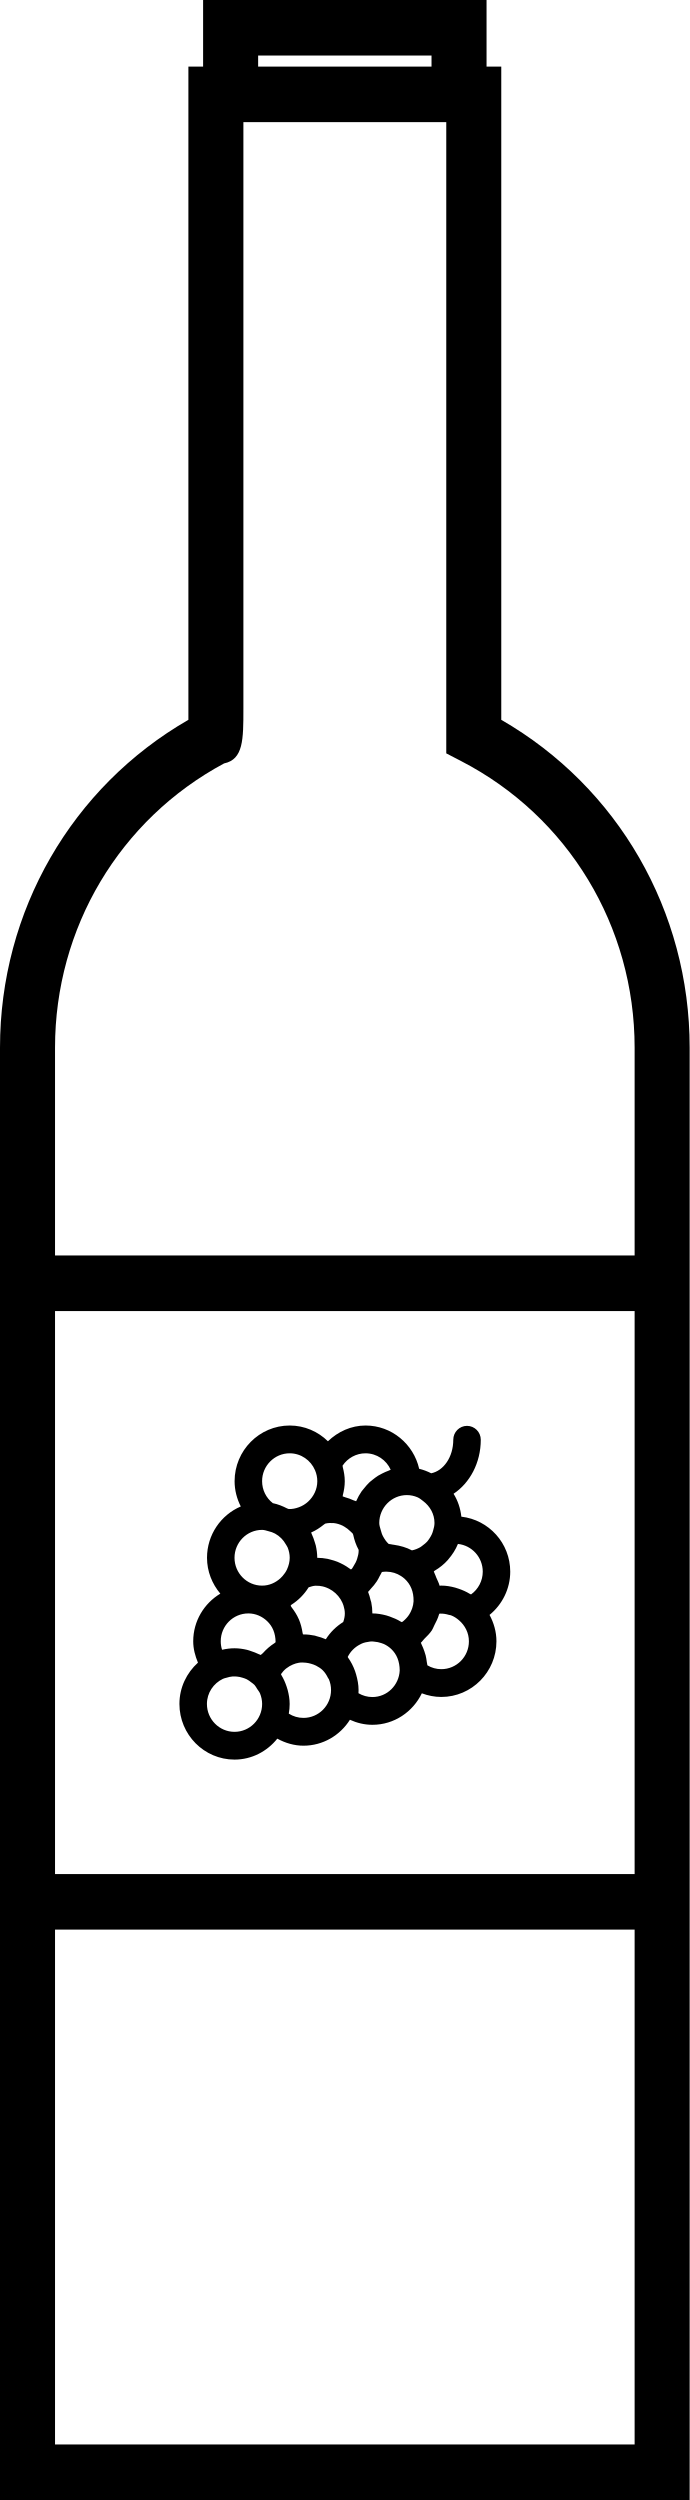
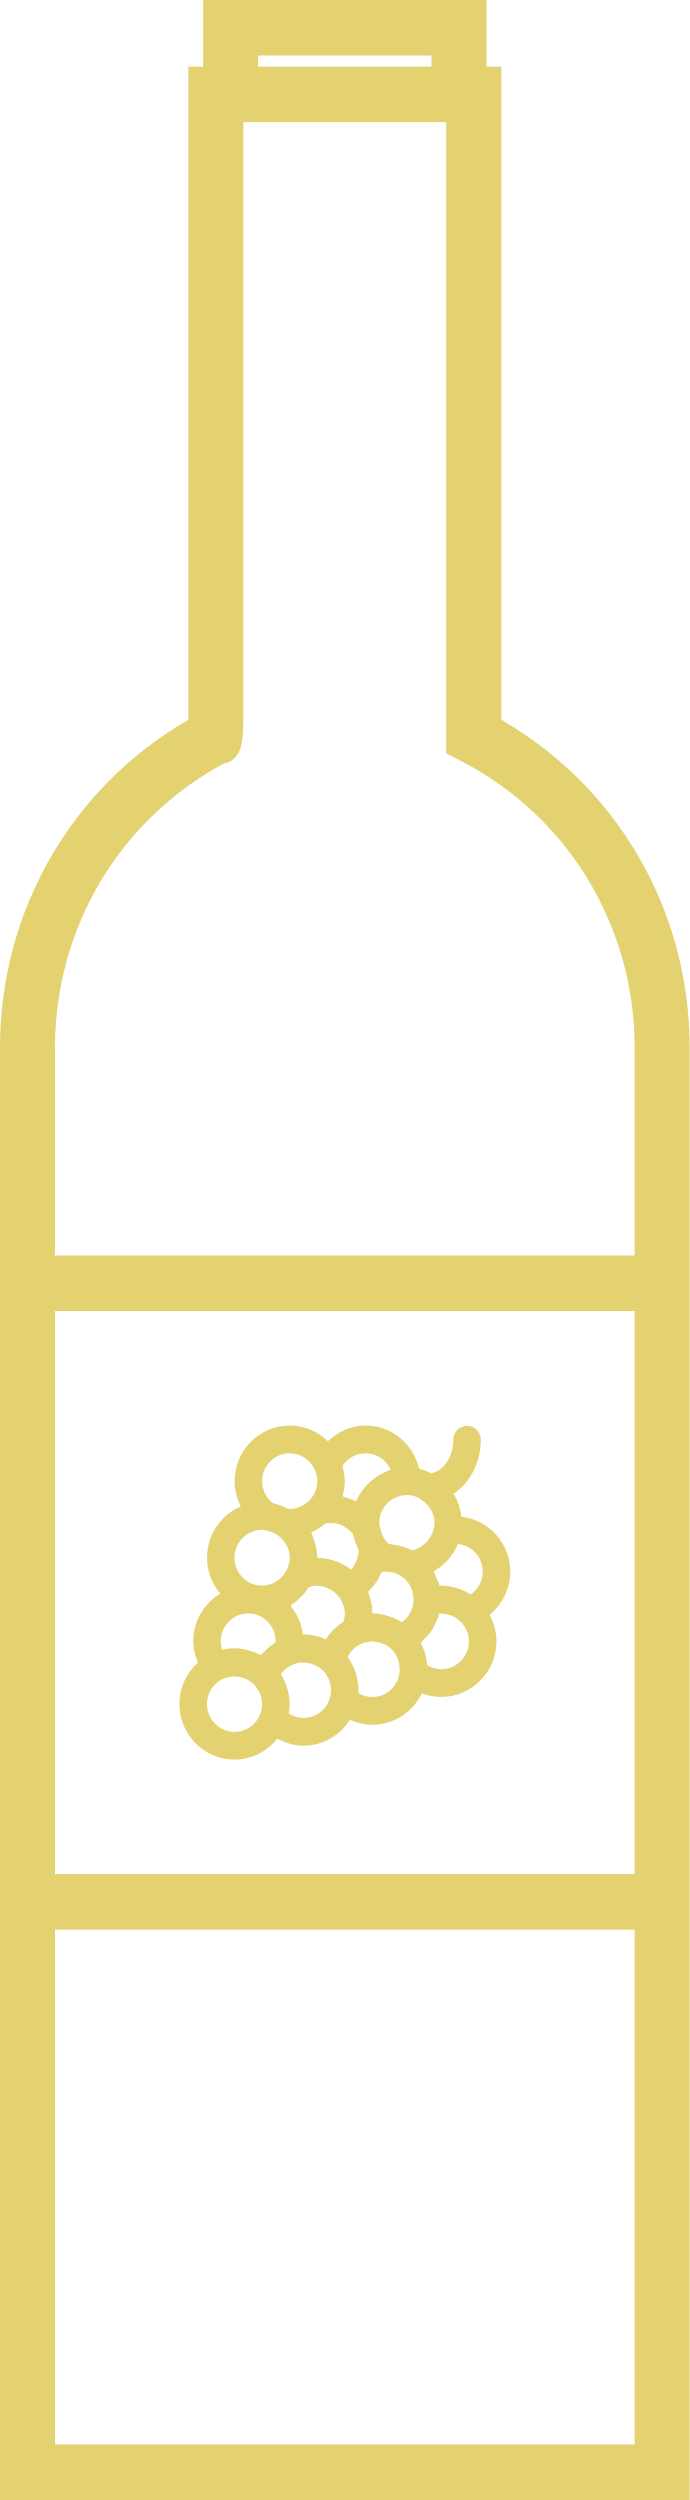
- <svg xmlns="http://www.w3.org/2000/svg" width="24px" height="87px" viewBox="0 0 24 87" version="1.1">
+ <svg xmlns="http://www.w3.org/2000/svg" width="16px" height="58px" viewBox="0 0 16 58" version="1.1">
  <defs />
  <g id="Page-1" stroke="none" stroke-width="1" fill="none" fill-rule="evenodd">
-     <g id="wine" fill="#000000" fill-rule="nonzero">
-       <path d="M17.444,25.05 L17.444,2.317 L16.932,2.317 L16.932,0 L7.068,0 L7.068,2.317 L6.556,2.317 L6.556,3.284 C6.556,3.284 6.556,21.557 6.556,25.05 C2.497,27.387 0,31.705 0,36.458 L0,43.691 L0,67.151 L0,87 L24,87 L24,67.151 L24,43.691 L24,36.458 C24,31.705 21.503,27.388 17.444,25.05 Z M8.983,1.933 L15.017,1.933 L15.017,2.317 L8.983,2.317 L8.983,1.933 Z M22.085,85.067 L1.915,85.067 L1.915,67.151 L22.085,67.151 L22.085,85.067 Z M22.085,65.218 L1.915,65.218 L1.915,45.625 L22.085,45.625 L22.085,65.218 Z M22.085,43.691 L1.915,43.691 L1.915,36.458 C1.915,32.291 4.164,28.518 7.798,26.567 C8.47,26.426 8.47,25.735 8.47,24.666 L8.47,4.25 L15.53,4.25 L15.53,26.217 L16.05,26.487 C19.773,28.413 22.085,32.233 22.085,36.458 L22.085,43.691 Z M8.161,61.234 C8.764,61.234 9.297,60.946 9.65,60.505 C9.929,60.658 10.239,60.75 10.561,60.75 C11.241,60.75 11.836,60.389 12.177,59.848 C12.421,59.959 12.685,60.023 12.96,60.023 C13.718,60.023 14.368,59.573 14.68,58.927 C14.895,59.009 15.125,59.054 15.358,59.054 C16.415,59.054 17.276,58.185 17.276,57.117 C17.276,56.784 17.184,56.474 17.036,56.199 C17.48,55.837 17.756,55.288 17.756,54.694 C17.756,53.701 17.01,52.889 16.055,52.78 C16.023,52.49 15.931,52.219 15.784,51.983 C16.346,51.61 16.731,50.912 16.731,50.103 C16.731,49.837 16.517,49.62 16.252,49.62 C15.988,49.62 15.774,49.837 15.774,50.103 C15.774,50.706 15.436,51.184 15.006,51.27 C14.873,51.203 14.734,51.149 14.587,51.114 C14.391,50.254 13.63,49.608 12.721,49.608 C12.22,49.608 11.763,49.82 11.412,50.156 C11.068,49.818 10.598,49.608 10.082,49.608 C9.025,49.608 8.164,50.477 8.164,51.546 C8.164,51.859 8.243,52.157 8.379,52.425 C7.689,52.719 7.204,53.408 7.204,54.211 C7.204,54.688 7.383,55.12 7.667,55.459 C7.105,55.797 6.724,56.41 6.724,57.117 C6.724,57.378 6.791,57.625 6.889,57.86 C6.496,58.215 6.244,58.725 6.244,59.297 C6.244,60.365 7.104,61.234 8.161,61.234 Z M10.561,59.783 C10.377,59.783 10.202,59.731 10.05,59.635 C10.07,59.523 10.08,59.411 10.08,59.298 C10.08,59.128 10.051,58.966 10.01,58.809 C9.999,58.769 9.987,58.73 9.973,58.69 C9.927,58.553 9.87,58.422 9.796,58.301 C9.789,58.288 9.786,58.273 9.778,58.26 C9.828,58.189 9.884,58.124 9.951,58.069 C9.958,58.063 9.967,58.059 9.973,58.053 C10.039,58.002 10.112,57.959 10.191,57.926 C10.259,57.897 10.329,57.875 10.401,57.864 C10.482,57.85 10.565,57.854 10.648,57.863 C10.709,57.869 10.765,57.882 10.821,57.898 C10.881,57.915 10.94,57.935 10.998,57.964 C11.081,58.009 11.162,58.056 11.228,58.122 C11.309,58.201 11.367,58.295 11.415,58.393 C11.423,58.409 11.437,58.42 11.444,58.436 C11.494,58.555 11.52,58.681 11.52,58.814 C11.521,59.349 11.091,59.783 10.561,59.783 Z M11.944,56.446 C11.703,56.598 11.494,56.799 11.339,57.046 C11.338,57.045 11.335,57.045 11.333,57.044 C11.231,56.999 11.124,56.965 11.014,56.938 C10.995,56.933 10.977,56.924 10.958,56.92 C10.83,56.893 10.697,56.878 10.56,56.878 C10.554,56.878 10.549,56.878 10.544,56.878 C10.542,56.859 10.532,56.843 10.53,56.825 C10.505,56.66 10.464,56.502 10.401,56.353 C10.4,56.35 10.398,56.347 10.396,56.344 C10.332,56.196 10.245,56.062 10.148,55.935 C10.136,55.92 10.129,55.9 10.117,55.885 C10.119,55.877 10.121,55.868 10.124,55.861 C10.132,55.856 10.139,55.847 10.147,55.841 C10.383,55.69 10.585,55.486 10.735,55.247 C10.737,55.244 10.74,55.241 10.742,55.238 C10.82,55.212 10.898,55.188 10.979,55.183 C10.984,55.183 10.99,55.184 10.997,55.184 C11.077,55.181 11.157,55.191 11.233,55.208 C11.281,55.219 11.326,55.235 11.372,55.253 C11.399,55.263 11.425,55.275 11.45,55.288 C11.614,55.371 11.753,55.498 11.852,55.655 C11.874,55.691 11.894,55.727 11.912,55.767 C11.928,55.806 11.945,55.841 11.956,55.882 C11.982,55.967 12,56.056 12,56.15 C12.001,56.246 11.979,56.346 11.944,56.446 Z M12.959,59.057 C12.787,59.057 12.62,59.01 12.475,58.924 C12.477,58.886 12.478,58.85 12.478,58.813 C12.478,58.623 12.441,58.443 12.392,58.269 C12.38,58.229 12.37,58.19 12.355,58.152 C12.295,57.985 12.214,57.828 12.113,57.686 C12.108,57.678 12.106,57.669 12.101,57.662 L12.101,57.661 C12.192,57.474 12.344,57.322 12.527,57.228 C12.567,57.207 12.606,57.187 12.649,57.173 C12.7,57.155 12.751,57.147 12.803,57.139 C12.841,57.133 12.878,57.124 12.917,57.122 C12.952,57.12 12.986,57.126 13.02,57.129 C13.107,57.135 13.189,57.152 13.268,57.179 C13.299,57.19 13.331,57.199 13.36,57.212 C13.454,57.257 13.54,57.314 13.615,57.385 C13.804,57.565 13.907,57.808 13.91,58.132 C13.886,58.645 13.473,59.057 12.959,59.057 Z M14.391,55.735 C14.386,55.813 14.37,55.89 14.346,55.962 C14.342,55.979 14.335,55.994 14.328,56.01 C14.306,56.07 14.277,56.126 14.244,56.179 C14.231,56.2 14.216,56.221 14.201,56.242 C14.169,56.284 14.133,56.324 14.095,56.361 C14.072,56.383 14.05,56.405 14.025,56.424 C14.012,56.434 13.997,56.442 13.984,56.45 C13.971,56.443 13.957,56.44 13.945,56.432 C13.826,56.359 13.697,56.302 13.562,56.255 C13.522,56.242 13.484,56.229 13.444,56.217 C13.288,56.176 13.127,56.147 12.959,56.147 C12.958,56.147 12.958,56.147 12.958,56.146 C12.958,56.013 12.945,55.883 12.919,55.757 C12.914,55.732 12.902,55.708 12.896,55.683 C12.873,55.585 12.847,55.49 12.809,55.398 C12.811,55.396 12.813,55.393 12.816,55.391 C12.849,55.36 12.874,55.321 12.905,55.288 C12.981,55.207 13.053,55.123 13.114,55.028 C13.154,54.969 13.183,54.907 13.215,54.844 C13.239,54.796 13.27,54.754 13.29,54.705 C13.347,54.694 13.402,54.694 13.458,54.694 C13.635,54.697 13.806,54.749 13.957,54.847 C14.001,54.876 14.044,54.907 14.083,54.943 C14.286,55.13 14.399,55.384 14.392,55.723 C14.392,55.728 14.392,55.732 14.391,55.735 Z M15.358,58.087 C15.186,58.087 15.019,58.041 14.873,57.953 C14.87,57.915 14.858,57.878 14.853,57.84 C14.843,57.762 14.831,57.685 14.813,57.609 C14.8,57.56 14.784,57.512 14.768,57.464 C14.741,57.384 14.709,57.307 14.673,57.232 C14.662,57.211 14.658,57.188 14.646,57.167 C14.692,57.128 14.722,57.075 14.765,57.033 C14.86,56.939 14.956,56.846 15.03,56.734 C15.065,56.68 15.085,56.617 15.115,56.559 C15.178,56.438 15.24,56.317 15.277,56.184 C15.279,56.175 15.286,56.167 15.287,56.158 C15.299,56.157 15.31,56.155 15.319,56.154 C15.425,56.15 15.527,56.169 15.623,56.198 C15.645,56.205 15.67,56.203 15.692,56.212 C15.795,56.251 15.889,56.312 15.974,56.386 C16.181,56.563 16.318,56.823 16.318,57.117 C16.319,57.652 15.889,58.087 15.358,58.087 Z M15.585,54.287 C15.592,54.279 15.598,54.27 15.605,54.262 C15.741,54.103 15.857,53.926 15.936,53.729 C16.421,53.779 16.8,54.192 16.8,54.694 C16.8,55.012 16.643,55.307 16.392,55.486 C16.378,55.476 16.361,55.473 16.345,55.464 C16.226,55.391 16.097,55.334 15.962,55.288 C15.922,55.274 15.884,55.261 15.844,55.25 C15.688,55.208 15.527,55.179 15.359,55.179 C15.358,55.179 15.335,55.18 15.298,55.183 C15.273,55.086 15.223,54.997 15.184,54.904 C15.162,54.855 15.149,54.802 15.124,54.756 C15.112,54.734 15.108,54.709 15.096,54.686 C15.108,54.679 15.116,54.667 15.129,54.659 C15.298,54.559 15.454,54.435 15.585,54.287 Z M14.159,52.029 C14.288,52.029 14.411,52.056 14.523,52.103 C14.601,52.136 14.665,52.19 14.732,52.242 C14.962,52.418 15.12,52.685 15.12,52.999 C15.12,53.092 15.098,53.178 15.073,53.262 C15.061,53.307 15.047,53.35 15.028,53.392 C15.004,53.445 14.974,53.494 14.942,53.543 C14.916,53.58 14.892,53.618 14.862,53.651 C14.82,53.697 14.77,53.735 14.72,53.773 C14.689,53.796 14.66,53.823 14.627,53.842 C14.537,53.893 14.44,53.933 14.335,53.953 C14.141,53.849 13.929,53.791 13.712,53.759 C13.695,53.757 13.679,53.753 13.662,53.752 C13.617,53.746 13.573,53.731 13.527,53.73 C13.442,53.655 13.381,53.559 13.328,53.462 C13.291,53.395 13.271,53.321 13.251,53.249 C13.229,53.168 13.198,53.087 13.198,53.001 C13.199,52.464 13.629,52.029 14.159,52.029 Z M12.72,50.575 C13.11,50.575 13.446,50.81 13.596,51.147 C13.568,51.156 13.544,51.171 13.517,51.182 C13.442,51.209 13.369,51.242 13.297,51.279 C13.249,51.303 13.202,51.327 13.157,51.355 C13.088,51.399 13.024,51.448 12.961,51.499 C12.921,51.531 12.881,51.561 12.844,51.597 C12.781,51.658 12.725,51.725 12.669,51.795 C12.641,51.83 12.611,51.861 12.586,51.896 C12.514,52.001 12.451,52.112 12.4,52.23 C12.398,52.235 12.394,52.239 12.393,52.243 C12.368,52.23 12.338,52.226 12.312,52.215 C12.213,52.169 12.112,52.132 12.006,52.103 C11.978,52.096 11.953,52.08 11.925,52.074 C11.93,52.058 11.928,52.041 11.932,52.024 C11.971,51.87 11.998,51.712 11.998,51.546 C11.998,51.376 11.969,51.215 11.929,51.058 C11.924,51.041 11.927,51.023 11.921,51.005 C12.1,50.739 12.396,50.575 12.72,50.575 Z M11.324,53.02 C11.424,52.998 11.523,52.996 11.619,53.004 C11.723,53.015 11.824,53.047 11.918,53.091 C11.941,53.102 11.962,53.115 11.984,53.128 C12.057,53.17 12.125,53.223 12.188,53.285 C12.217,53.315 12.252,53.34 12.279,53.374 C12.28,53.388 12.289,53.399 12.292,53.412 C12.331,53.594 12.391,53.77 12.479,53.931 C12.479,53.932 12.479,53.933 12.48,53.934 C12.48,53.946 12.481,53.957 12.481,53.969 C12.481,54.065 12.456,54.154 12.429,54.243 C12.402,54.334 12.359,54.416 12.307,54.495 C12.287,54.526 12.273,54.56 12.25,54.588 C12.239,54.6 12.224,54.606 12.213,54.618 C12.194,54.603 12.173,54.593 12.155,54.579 C12.122,54.555 12.088,54.533 12.054,54.51 C11.987,54.468 11.918,54.43 11.847,54.397 C11.812,54.381 11.778,54.364 11.742,54.35 C11.663,54.319 11.583,54.295 11.501,54.274 C11.467,54.266 11.434,54.255 11.4,54.248 C11.282,54.226 11.162,54.212 11.041,54.212 C11.039,54.212 11.04,54.212 11.04,54.212 C11.04,54.064 11.02,53.922 10.989,53.783 C10.98,53.747 10.967,53.713 10.957,53.677 C10.927,53.576 10.892,53.476 10.847,53.382 C10.84,53.366 10.837,53.347 10.828,53.331 C10.99,53.261 11.136,53.164 11.271,53.055 C11.287,53.039 11.308,53.033 11.324,53.02 Z M10.081,50.575 C10.476,50.575 10.815,50.818 10.962,51.162 C11.015,51.284 11.042,51.413 11.042,51.546 C11.042,51.827 10.916,52.078 10.724,52.255 C10.628,52.343 10.518,52.411 10.399,52.453 C10.288,52.494 10.17,52.519 10.047,52.514 C10.03,52.505 10.01,52.504 9.993,52.494 C9.836,52.413 9.672,52.346 9.494,52.31 C9.259,52.127 9.121,51.847 9.121,51.545 C9.12,51.011 9.551,50.575 10.081,50.575 Z M9.121,53.24 C9.201,53.24 9.273,53.267 9.347,53.287 C9.426,53.306 9.501,53.33 9.572,53.369 C9.733,53.458 9.862,53.588 9.951,53.75 C9.971,53.786 9.997,53.819 10.013,53.859 C10.056,53.97 10.082,54.087 10.082,54.21 C10.082,54.349 10.047,54.485 9.987,54.617 C9.948,54.701 9.894,54.777 9.834,54.846 C9.809,54.874 9.784,54.901 9.756,54.926 C9.587,55.08 9.367,55.18 9.121,55.18 C8.592,55.18 8.161,54.745 8.161,54.211 C8.161,53.676 8.591,53.24 9.121,53.24 Z M8.642,56.147 C8.896,56.147 9.124,56.251 9.296,56.415 C9.484,56.593 9.588,56.834 9.591,57.149 C9.577,57.158 9.567,57.173 9.553,57.181 C9.401,57.278 9.267,57.396 9.146,57.531 C9.125,57.554 9.095,57.569 9.074,57.593 C9.051,57.58 9.026,57.576 9.002,57.564 C8.915,57.522 8.825,57.487 8.731,57.457 C8.686,57.442 8.643,57.425 8.596,57.414 C8.456,57.381 8.311,57.36 8.162,57.36 C8.019,57.36 7.881,57.378 7.747,57.408 C7.74,57.409 7.733,57.409 7.727,57.41 C7.697,57.317 7.682,57.217 7.682,57.116 C7.681,56.582 8.111,56.147 8.642,56.147 Z M7.757,58.424 C7.798,58.404 7.843,58.396 7.887,58.384 C7.954,58.363 8.023,58.346 8.095,58.341 C8.147,58.338 8.198,58.34 8.249,58.345 C8.314,58.351 8.377,58.364 8.437,58.384 C8.488,58.399 8.537,58.415 8.585,58.438 C8.645,58.468 8.696,58.508 8.747,58.548 C8.784,58.577 8.826,58.602 8.858,58.638 C8.896,58.679 8.92,58.73 8.951,58.777 C8.984,58.829 9.027,58.877 9.05,58.934 C9.096,59.049 9.122,59.172 9.122,59.298 C9.122,59.833 8.692,60.268 8.161,60.268 C7.632,60.268 7.201,59.833 7.201,59.298 C7.201,58.91 7.431,58.58 7.757,58.424 Z" id="Shape" />
+     <g id="wine" fill="#E3D26F" fill-rule="nonzero">
+       <path d="M11.63,16.7 L11.63,1.545 L11.288,1.545 L11.288,0 L4.712,0 L4.712,1.545 L4.37,1.545 L4.37,2.189 C4.37,2.189 4.37,14.371 4.37,16.7 C1.664,18.258 0,21.136 0,24.305 L0,29.128 L0,44.768 L0,58 L16,58 L16,44.768 L16,29.128 L16,24.305 C16,21.136 14.336,18.258 11.63,16.7 Z M5.988,1.289 L10.012,1.289 L10.012,1.545 L5.988,1.545 L5.988,1.289 Z M14.724,56.711 L1.276,56.711 L1.276,44.768 L14.724,44.768 L14.724,56.711 Z M14.724,43.479 L1.276,43.479 L1.276,30.416 L14.724,30.416 L14.724,43.479 Z M14.724,29.128 L1.276,29.128 L1.276,24.305 C1.276,21.528 2.776,19.012 5.199,17.711 C5.647,17.617 5.647,17.156 5.647,16.444 L5.647,2.834 L10.353,2.834 L10.353,17.478 L10.7,17.658 C13.182,18.942 14.724,21.489 14.724,24.305 L14.724,29.128 Z M5.441,40.823 C5.843,40.823 6.198,40.631 6.433,40.336 C6.62,40.439 6.826,40.5 7.041,40.5 C7.494,40.5 7.891,40.259 8.118,39.899 C8.281,39.973 8.457,40.015 8.64,40.015 C9.146,40.015 9.579,39.715 9.786,39.285 C9.93,39.339 10.083,39.369 10.239,39.369 C10.943,39.369 11.517,38.79 11.517,38.078 C11.517,37.856 11.456,37.649 11.358,37.466 C11.653,37.224 11.838,36.858 11.838,36.463 C11.838,35.801 11.34,35.259 10.703,35.187 C10.682,34.993 10.621,34.813 10.523,34.655 C10.897,34.407 11.154,33.942 11.154,33.402 C11.154,33.224 11.011,33.08 10.835,33.08 C10.659,33.08 10.516,33.224 10.516,33.402 C10.516,33.804 10.291,34.123 10.004,34.18 C9.915,34.136 9.823,34.099 9.724,34.076 C9.594,33.503 9.087,33.072 8.481,33.072 C8.147,33.072 7.842,33.213 7.608,33.437 C7.378,33.212 7.066,33.072 6.721,33.072 C6.016,33.072 5.443,33.652 5.443,34.364 C5.443,34.573 5.496,34.771 5.586,34.95 C5.126,35.146 4.803,35.606 4.803,36.14 C4.803,36.459 4.922,36.747 5.111,36.972 C4.737,37.198 4.483,37.607 4.483,38.078 C4.483,38.252 4.527,38.417 4.593,38.573 C4.331,38.81 4.162,39.15 4.162,39.532 C4.162,40.244 4.736,40.823 5.441,40.823 Z M7.041,39.856 C6.918,39.856 6.801,39.821 6.7,39.756 C6.713,39.682 6.72,39.608 6.72,39.532 C6.72,39.419 6.701,39.31 6.673,39.206 C6.666,39.179 6.658,39.153 6.649,39.127 C6.618,39.035 6.58,38.948 6.531,38.867 C6.526,38.859 6.524,38.848 6.519,38.84 C6.552,38.793 6.59,38.749 6.634,38.712 C6.639,38.709 6.644,38.706 6.649,38.702 C6.693,38.668 6.741,38.64 6.794,38.617 C6.839,38.598 6.886,38.584 6.934,38.576 C6.988,38.567 7.043,38.569 7.099,38.575 C7.139,38.579 7.177,38.588 7.214,38.598 C7.254,38.61 7.293,38.623 7.332,38.643 C7.387,38.672 7.442,38.704 7.486,38.748 C7.539,38.801 7.578,38.863 7.61,38.929 C7.615,38.939 7.625,38.946 7.629,38.957 C7.662,39.037 7.68,39.121 7.68,39.209 C7.681,39.566 7.394,39.856 7.041,39.856 Z M7.963,37.63 C7.802,37.732 7.662,37.866 7.56,38.031 C7.558,38.03 7.556,38.03 7.555,38.029 C7.488,37.999 7.416,37.976 7.343,37.958 C7.33,37.955 7.318,37.949 7.306,37.947 C7.22,37.929 7.131,37.918 7.04,37.918 C7.036,37.918 7.032,37.918 7.029,37.918 C7.028,37.906 7.022,37.895 7.02,37.883 C7.003,37.773 6.976,37.668 6.934,37.569 C6.934,37.567 6.932,37.565 6.931,37.563 C6.888,37.464 6.83,37.375 6.765,37.29 C6.757,37.28 6.753,37.267 6.745,37.257 C6.746,37.251 6.747,37.246 6.749,37.241 C6.755,37.237 6.759,37.231 6.764,37.228 C6.922,37.126 7.057,36.99 7.157,36.831 C7.158,36.829 7.16,36.827 7.161,36.825 C7.213,36.808 7.265,36.792 7.319,36.789 C7.323,36.789 7.327,36.789 7.331,36.789 C7.385,36.787 7.438,36.794 7.489,36.806 C7.521,36.813 7.551,36.824 7.581,36.835 C7.599,36.842 7.616,36.85 7.634,36.859 C7.743,36.914 7.835,36.999 7.901,37.103 C7.916,37.127 7.929,37.152 7.941,37.178 C7.952,37.204 7.964,37.228 7.971,37.255 C7.988,37.311 8,37.371 8,37.433 C8.001,37.498 7.986,37.564 7.963,37.63 Z M8.639,39.371 C8.525,39.371 8.414,39.34 8.317,39.283 C8.318,39.258 8.318,39.233 8.318,39.209 C8.318,39.082 8.294,38.962 8.261,38.846 C8.253,38.819 8.246,38.794 8.237,38.768 C8.197,38.656 8.143,38.552 8.075,38.457 C8.072,38.452 8.071,38.446 8.067,38.441 L8.068,38.44 C8.128,38.316 8.229,38.215 8.351,38.152 C8.378,38.138 8.404,38.125 8.433,38.115 C8.467,38.103 8.501,38.098 8.535,38.092 C8.561,38.089 8.585,38.083 8.611,38.082 C8.634,38.08 8.657,38.084 8.68,38.086 C8.738,38.09 8.793,38.101 8.846,38.12 C8.866,38.127 8.887,38.132 8.907,38.141 C8.969,38.171 9.027,38.209 9.077,38.257 C9.202,38.377 9.271,38.538 9.273,38.755 C9.257,39.097 8.982,39.371 8.639,39.371 Z M9.594,37.157 C9.59,37.209 9.58,37.26 9.564,37.308 C9.561,37.319 9.557,37.329 9.552,37.34 C9.537,37.38 9.518,37.417 9.496,37.453 C9.487,37.467 9.477,37.481 9.467,37.494 C9.446,37.523 9.422,37.549 9.396,37.574 C9.381,37.589 9.366,37.603 9.35,37.616 C9.342,37.623 9.331,37.628 9.322,37.634 C9.314,37.628 9.305,37.627 9.297,37.621 C9.217,37.572 9.132,37.534 9.042,37.503 C9.015,37.494 8.989,37.486 8.962,37.478 C8.858,37.451 8.751,37.431 8.639,37.431 C8.639,37.431 8.639,37.431 8.639,37.431 C8.639,37.342 8.63,37.255 8.613,37.172 C8.609,37.155 8.601,37.139 8.597,37.122 C8.582,37.057 8.565,36.993 8.539,36.932 C8.541,36.931 8.542,36.929 8.544,36.927 C8.566,36.907 8.583,36.881 8.603,36.859 C8.654,36.805 8.702,36.749 8.743,36.686 C8.769,36.646 8.789,36.604 8.81,36.563 C8.826,36.531 8.847,36.503 8.86,36.47 C8.898,36.463 8.935,36.463 8.972,36.463 C9.09,36.465 9.204,36.499 9.305,36.564 C9.334,36.584 9.363,36.604 9.389,36.629 C9.524,36.753 9.599,36.923 9.595,37.148 C9.595,37.152 9.595,37.155 9.594,37.157 Z M10.239,38.725 C10.124,38.725 10.013,38.694 9.915,38.635 C9.913,38.61 9.905,38.585 9.902,38.56 C9.895,38.508 9.887,38.457 9.875,38.406 C9.867,38.373 9.856,38.341 9.845,38.31 C9.827,38.256 9.806,38.205 9.782,38.155 C9.775,38.141 9.772,38.125 9.764,38.111 C9.795,38.085 9.814,38.05 9.843,38.022 C9.907,37.959 9.971,37.897 10.02,37.822 C10.044,37.786 10.057,37.744 10.077,37.706 C10.119,37.625 10.16,37.545 10.185,37.456 C10.186,37.45 10.19,37.445 10.192,37.439 C10.199,37.438 10.207,37.436 10.213,37.436 C10.284,37.433 10.351,37.446 10.416,37.465 C10.43,37.47 10.447,37.469 10.462,37.474 C10.53,37.501 10.592,37.541 10.649,37.59 C10.787,37.708 10.879,37.882 10.879,38.078 C10.88,38.435 10.592,38.725 10.239,38.725 Z M10.39,36.191 C10.395,36.186 10.398,36.18 10.404,36.175 C10.494,36.069 10.571,35.951 10.624,35.82 C10.947,35.852 11.2,36.128 11.2,36.463 C11.2,36.675 11.095,36.871 10.928,36.99 C10.919,36.984 10.907,36.982 10.897,36.976 C10.817,36.927 10.732,36.889 10.642,36.858 C10.615,36.849 10.589,36.841 10.562,36.833 C10.458,36.806 10.351,36.786 10.239,36.786 C10.239,36.786 10.224,36.787 10.199,36.789 C10.182,36.724 10.149,36.664 10.123,36.603 C10.108,36.57 10.099,36.535 10.082,36.504 C10.075,36.489 10.072,36.472 10.064,36.458 C10.072,36.453 10.077,36.445 10.086,36.439 C10.199,36.372 10.303,36.29 10.39,36.191 Z M9.439,34.686 C9.525,34.686 9.607,34.704 9.682,34.736 C9.734,34.757 9.777,34.794 9.821,34.828 C9.975,34.946 10.08,35.124 10.08,35.333 C10.08,35.395 10.065,35.452 10.049,35.508 C10.04,35.538 10.031,35.567 10.019,35.595 C10.003,35.63 9.983,35.663 9.961,35.695 C9.944,35.72 9.928,35.745 9.908,35.767 C9.88,35.798 9.847,35.823 9.813,35.849 C9.793,35.864 9.774,35.882 9.751,35.895 C9.691,35.928 9.627,35.955 9.557,35.968 C9.427,35.899 9.286,35.861 9.141,35.839 C9.13,35.838 9.119,35.836 9.108,35.834 C9.078,35.83 9.049,35.821 9.018,35.82 C8.961,35.77 8.921,35.706 8.885,35.641 C8.861,35.597 8.848,35.548 8.834,35.499 C8.819,35.445 8.798,35.392 8.798,35.334 C8.799,34.976 9.086,34.686 9.439,34.686 Z M8.48,33.717 C8.74,33.717 8.964,33.873 9.064,34.098 C9.045,34.104 9.029,34.114 9.012,34.121 C8.961,34.139 8.913,34.161 8.865,34.186 C8.833,34.202 8.802,34.218 8.772,34.237 C8.726,34.266 8.683,34.299 8.641,34.333 C8.614,34.354 8.587,34.374 8.563,34.398 C8.521,34.438 8.483,34.484 8.446,34.53 C8.428,34.553 8.407,34.574 8.391,34.598 C8.343,34.667 8.301,34.741 8.267,34.82 C8.265,34.823 8.263,34.826 8.262,34.829 C8.245,34.82 8.225,34.817 8.208,34.81 C8.142,34.779 8.075,34.755 8.004,34.736 C7.985,34.73 7.969,34.72 7.95,34.716 C7.953,34.705 7.952,34.694 7.955,34.683 C7.981,34.58 7.999,34.475 7.999,34.364 C7.999,34.251 7.98,34.143 7.953,34.039 C7.95,34.027 7.951,34.015 7.948,34.003 C8.066,33.826 8.264,33.717 8.48,33.717 Z M7.549,35.346 C7.616,35.332 7.682,35.33 7.746,35.336 C7.816,35.343 7.883,35.365 7.945,35.394 C7.96,35.401 7.974,35.41 7.989,35.419 C8.038,35.446 8.084,35.482 8.125,35.523 C8.145,35.543 8.168,35.56 8.186,35.583 C8.187,35.592 8.193,35.599 8.195,35.608 C8.221,35.729 8.26,35.847 8.319,35.954 C8.319,35.955 8.319,35.955 8.32,35.956 C8.32,35.964 8.32,35.972 8.32,35.979 C8.32,36.043 8.304,36.102 8.286,36.162 C8.268,36.223 8.239,36.277 8.205,36.33 C8.191,36.351 8.182,36.373 8.167,36.392 C8.16,36.4 8.149,36.404 8.142,36.412 C8.13,36.402 8.116,36.395 8.103,36.386 C8.081,36.37 8.059,36.355 8.036,36.34 C7.991,36.312 7.945,36.287 7.898,36.265 C7.875,36.254 7.852,36.243 7.828,36.233 C7.775,36.213 7.722,36.197 7.667,36.183 C7.645,36.177 7.623,36.17 7.6,36.166 C7.521,36.151 7.442,36.141 7.361,36.141 C7.359,36.141 7.36,36.141 7.36,36.141 C7.36,36.042 7.346,35.948 7.326,35.856 C7.32,35.831 7.311,35.809 7.304,35.785 C7.285,35.717 7.262,35.651 7.232,35.588 C7.226,35.577 7.225,35.565 7.219,35.554 C7.327,35.508 7.424,35.443 7.514,35.37 C7.525,35.359 7.539,35.356 7.549,35.346 Z M6.72,33.717 C6.984,33.717 7.21,33.878 7.308,34.108 C7.343,34.189 7.361,34.275 7.361,34.364 C7.361,34.551 7.278,34.719 7.149,34.837 C7.085,34.895 7.012,34.94 6.933,34.969 C6.859,34.996 6.78,35.013 6.698,35.009 C6.687,35.003 6.673,35.002 6.662,34.996 C6.558,34.942 6.448,34.897 6.329,34.873 C6.173,34.752 6.081,34.565 6.081,34.363 C6.08,34.007 6.367,33.717 6.72,33.717 Z M6.081,35.493 C6.134,35.493 6.182,35.511 6.232,35.524 C6.284,35.537 6.334,35.553 6.381,35.579 C6.489,35.638 6.575,35.725 6.634,35.833 C6.648,35.858 6.665,35.879 6.675,35.906 C6.704,35.98 6.722,36.058 6.722,36.14 C6.722,36.233 6.698,36.323 6.658,36.411 C6.632,36.467 6.596,36.518 6.556,36.564 C6.539,36.583 6.523,36.601 6.504,36.617 C6.391,36.72 6.245,36.787 6.081,36.787 C5.728,36.787 5.441,36.497 5.441,36.14 C5.441,35.784 5.727,35.493 6.081,35.493 Z M5.761,37.431 C5.931,37.431 6.083,37.501 6.197,37.61 C6.323,37.729 6.392,37.889 6.394,38.1 C6.385,38.105 6.378,38.115 6.369,38.121 C6.267,38.185 6.178,38.264 6.097,38.354 C6.083,38.37 6.063,38.379 6.05,38.395 C6.034,38.387 6.017,38.384 6.001,38.376 C5.943,38.348 5.883,38.324 5.821,38.304 C5.791,38.295 5.762,38.283 5.731,38.276 C5.637,38.254 5.541,38.24 5.441,38.24 C5.346,38.24 5.254,38.252 5.164,38.272 C5.16,38.273 5.155,38.273 5.151,38.274 C5.131,38.211 5.121,38.145 5.121,38.078 C5.12,37.721 5.408,37.431 5.761,37.431 Z M5.171,38.95 C5.199,38.936 5.229,38.931 5.258,38.923 C5.303,38.909 5.349,38.897 5.397,38.894 C5.431,38.892 5.465,38.894 5.499,38.897 C5.543,38.901 5.584,38.91 5.625,38.923 C5.658,38.933 5.692,38.943 5.723,38.959 C5.763,38.979 5.798,39.005 5.831,39.032 C5.856,39.051 5.884,39.068 5.905,39.092 C5.931,39.119 5.947,39.153 5.967,39.185 C5.99,39.22 6.018,39.251 6.033,39.289 C6.064,39.366 6.082,39.448 6.082,39.532 C6.082,39.889 5.794,40.179 5.441,40.179 C5.088,40.179 4.801,39.889 4.801,39.532 C4.801,39.273 4.954,39.053 5.171,38.95 Z" id="Shape" />
    </g>
  </g>
</svg>
